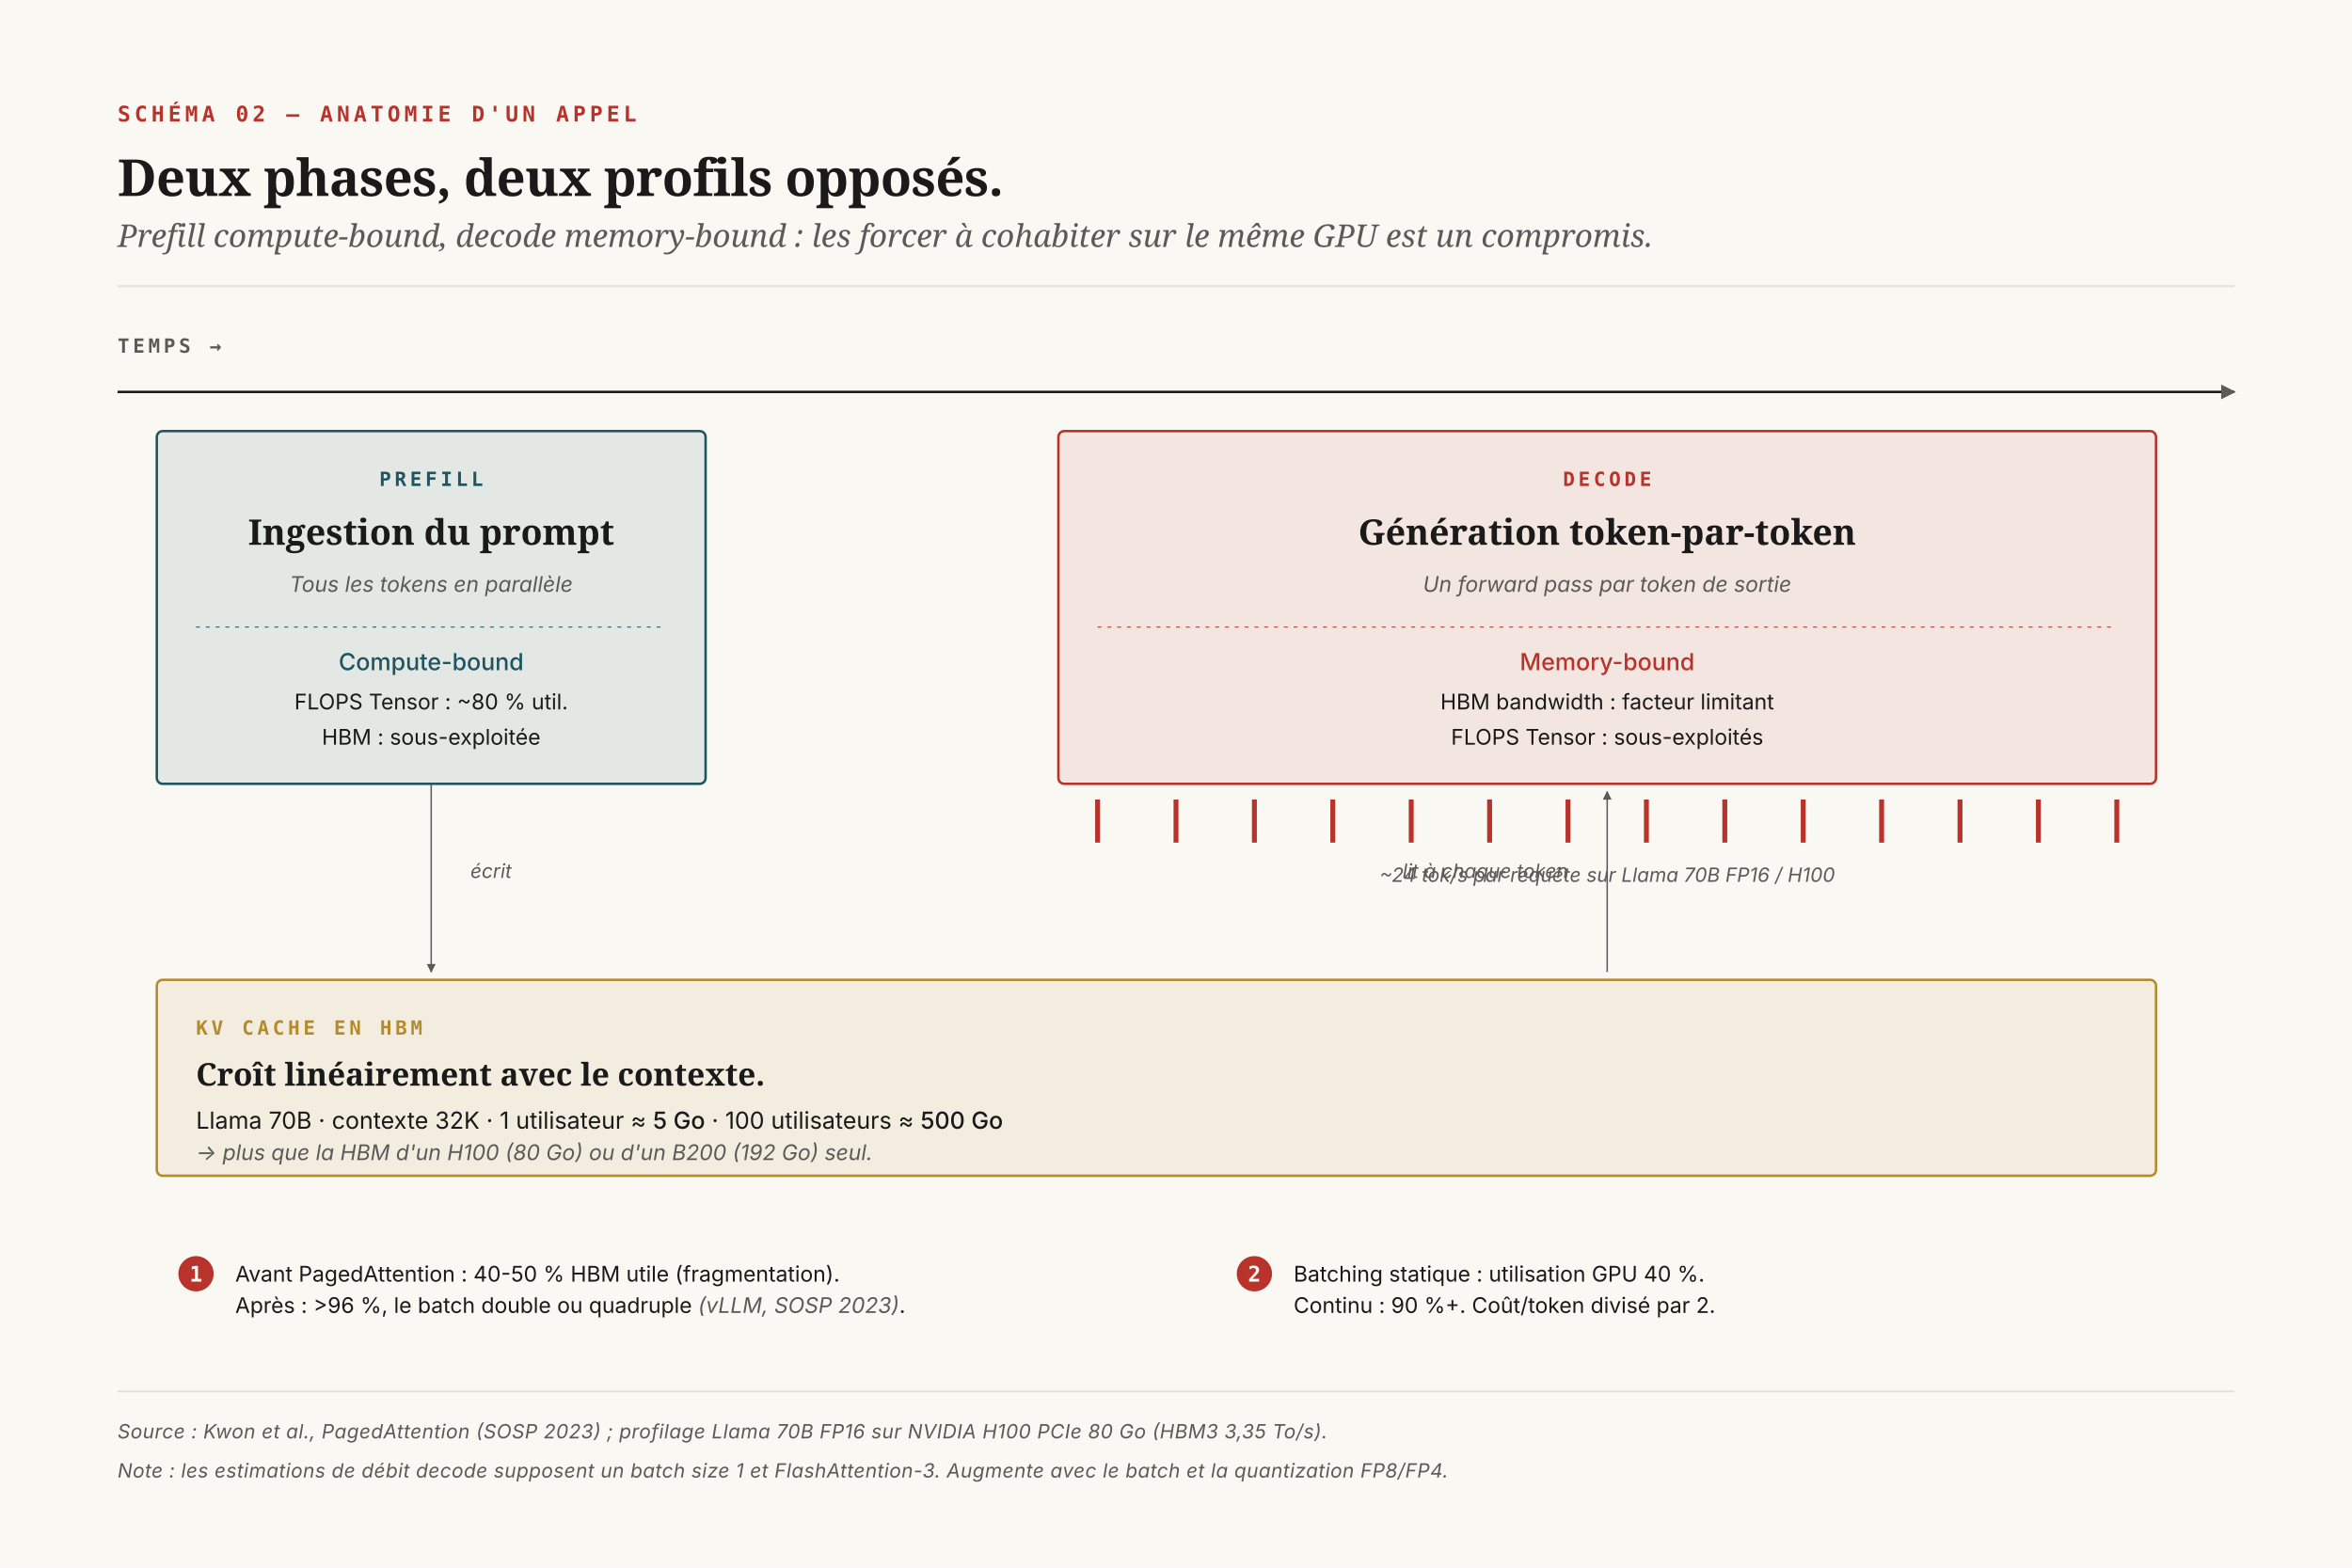
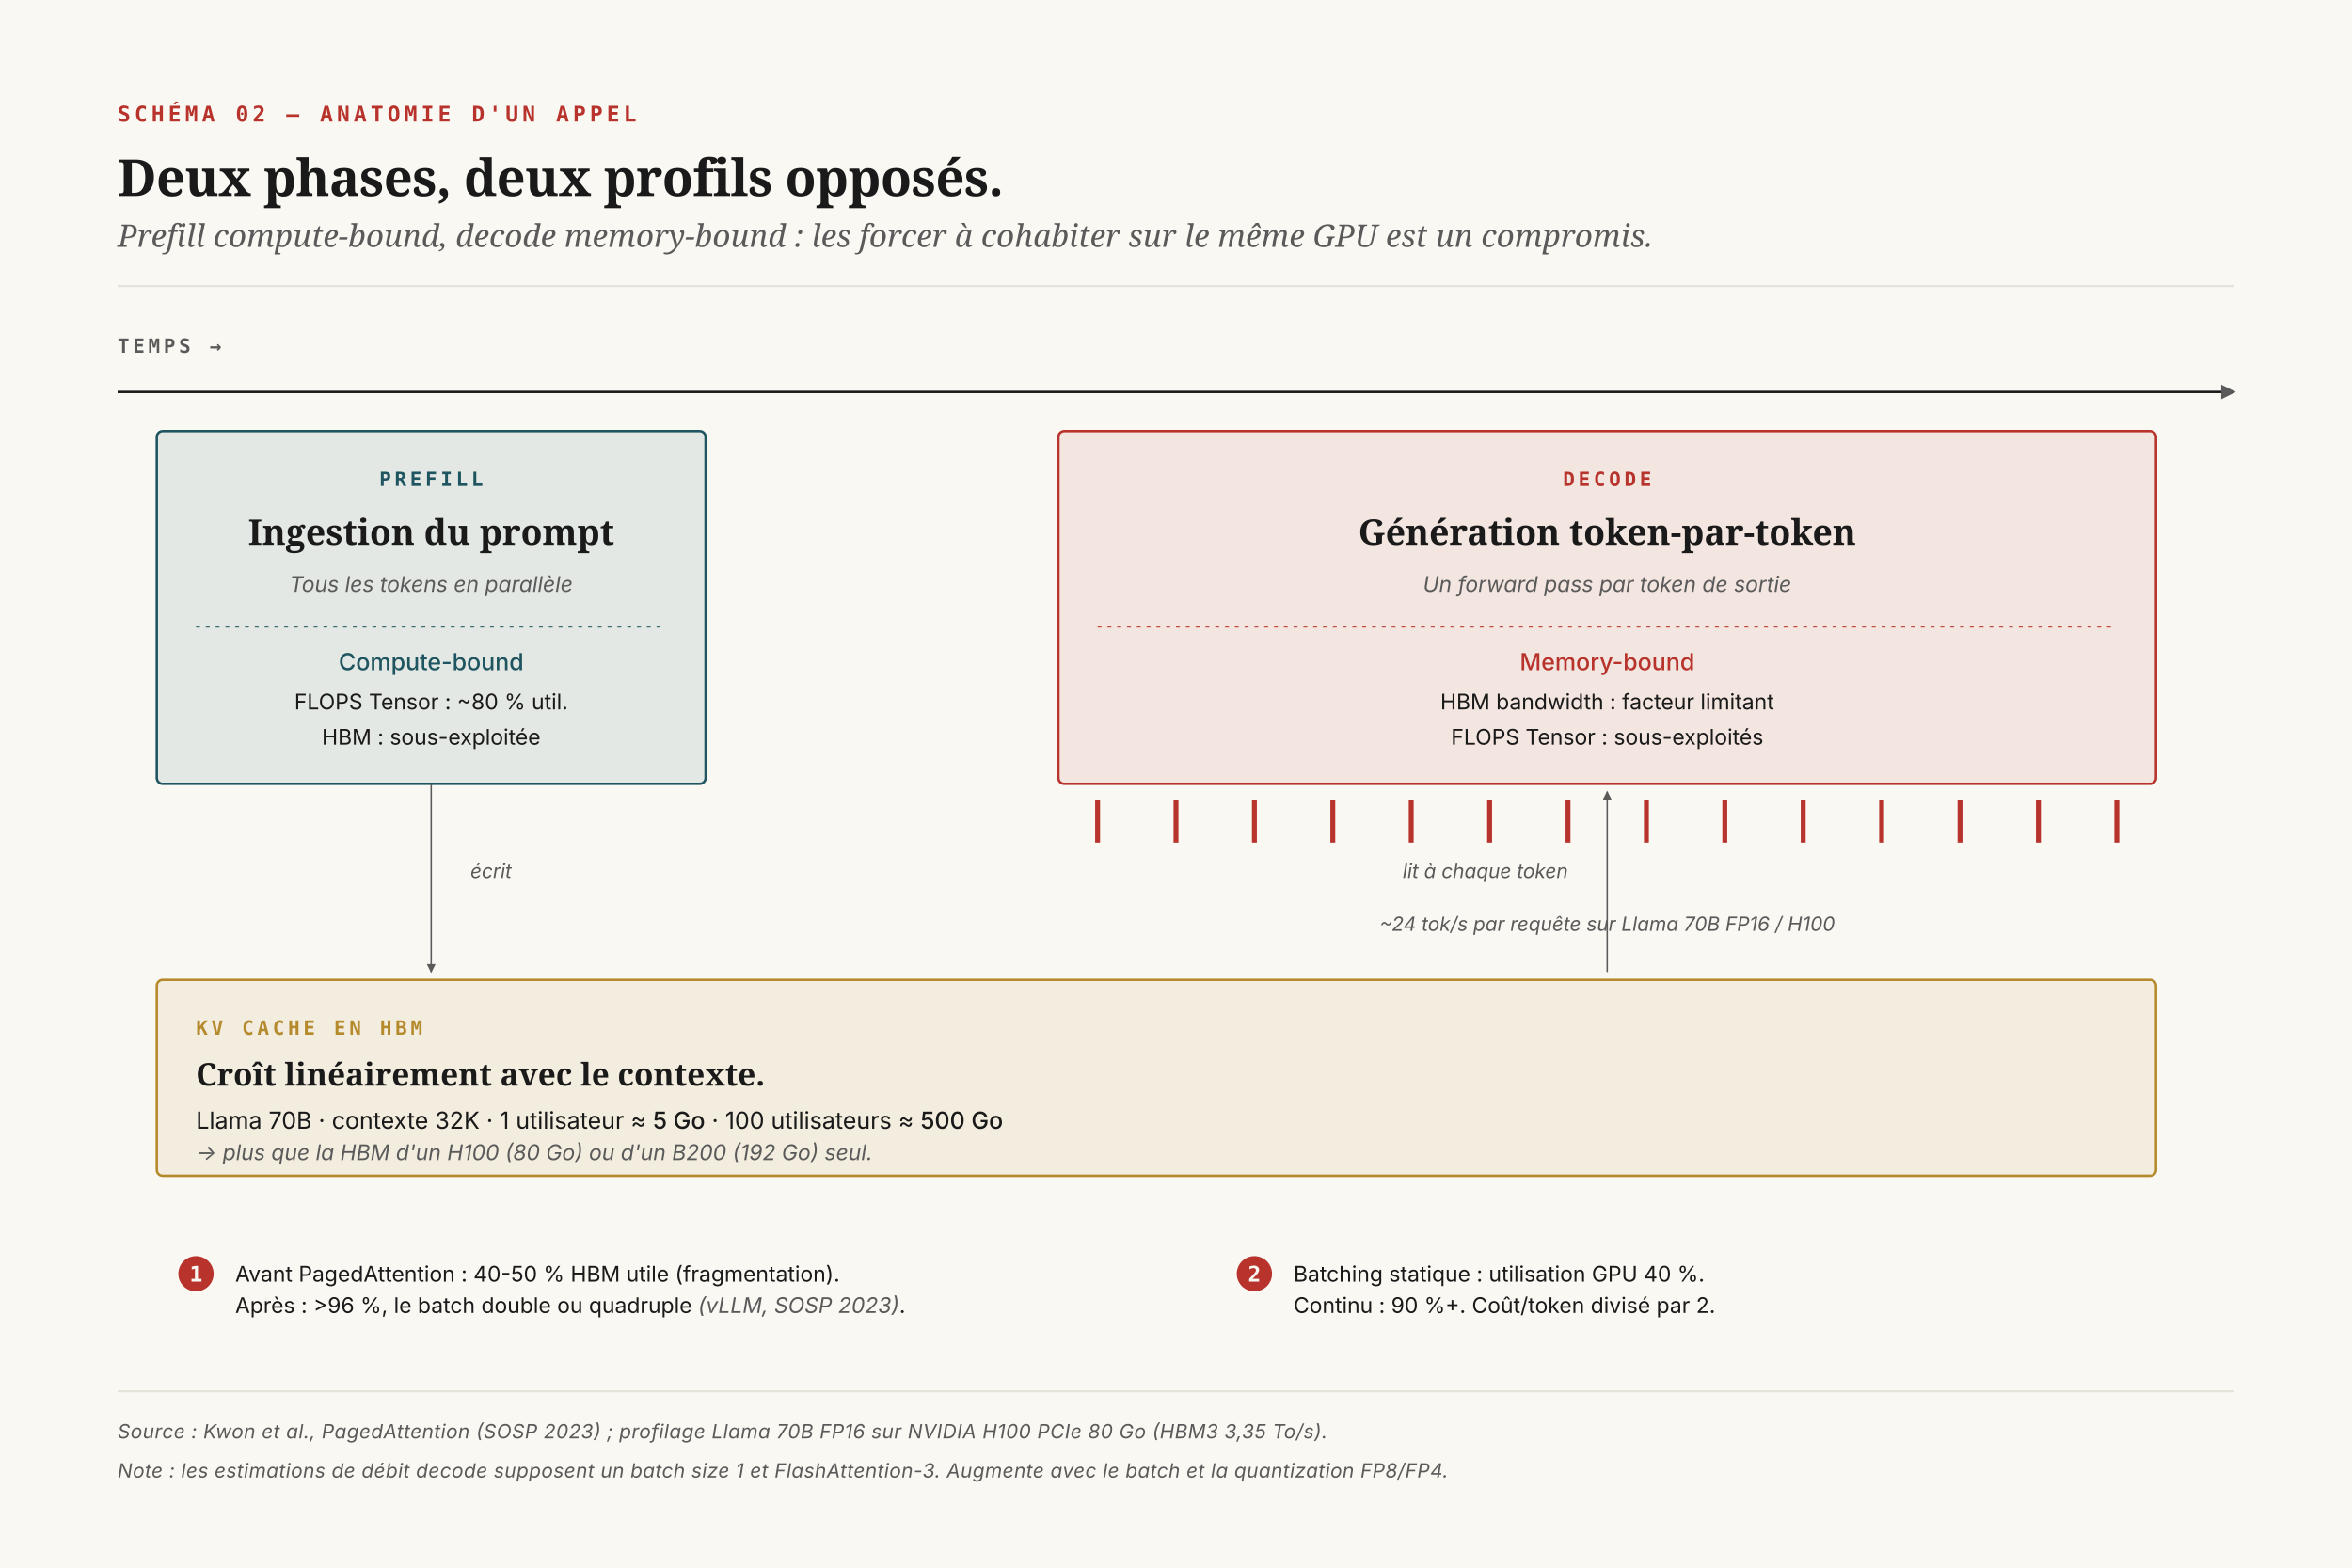
<svg xmlns="http://www.w3.org/2000/svg" viewBox="0 0 1200 800" role="img" aria-labelledby="t02">
  <defs>
    <style>
  .display { font-family: 'Spectral', 'Playfair Display', Georgia, serif; }
  .body    { font-family: 'Inter', 'Helvetica Neue', system-ui, sans-serif; }
  .mono    { font-family: 'JetBrains Mono', 'IBM Plex Mono', monospace; }
  .interactive { cursor: pointer; }
</style>
    <marker id="arrow02" viewBox="0 0 10 10" refX="9" refY="5" markerWidth="6" markerHeight="6" orient="auto-start-reverse">
      <path d="M0,0 L10,5 L0,10 z" fill="#5A5A5A" />
    </marker>
  </defs>
  <rect width="1200" height="800" fill="#FAF8F3" />
  <text x="60" y="62" class="mono" font-size="11" font-weight="600" letter-spacing="0.18em" fill="#B7332C">SCHÉMA 02 — ANATOMIE D'UN APPEL</text>
  <text x="60" y="100" class="display" font-size="26" font-weight="600" fill="#1A1A1A" letter-spacing="-0.01em">Deux phases, deux profils opposés.</text>
  <text x="60" y="126" class="display" font-size="16" font-style="italic" fill="#5A5A5A">Prefill compute-bound, decode memory-bound : les forcer à cohabiter sur le même GPU est un compromis.</text>
  <line x1="60" y1="146" x2="1140" y2="146" stroke="#E5E1D8" stroke-width="1" />
  <text x="60" y="180" class="mono" font-size="10" font-weight="600" letter-spacing="0.18em" fill="#5A5A5A">TEMPS →</text>
  <line x1="60" y1="200" x2="1140" y2="200" stroke="#1A1A1A" stroke-width="1.25" marker-end="url(#arrow02)" />
  <g class="interactive" data-card="prefill-phase" tabindex="0" role="button" aria-label="Phase de prefill — cliquez pour les détails">
    <rect x="80" y="220" width="280" height="180" rx="3" fill="#1F5560" fill-opacity="0.10" stroke="#1F5560" stroke-width="1.25" />
    <text x="220" y="248" class="mono" font-size="10" font-weight="600" letter-spacing="0.18em" fill="#1F5560" text-anchor="middle">PREFILL</text>
    <text x="220" y="278" class="display" font-size="18" font-weight="600" fill="#1A1A1A" text-anchor="middle">Ingestion du prompt</text>
    <text x="220" y="302" class="body" font-size="11" font-style="italic" fill="#5A5A5A" text-anchor="middle">Tous les tokens en parallèle</text>
    <line x1="100" y1="320" x2="340" y2="320" stroke="#1F5560" stroke-width="0.5" stroke-dasharray="2 3" />
    <text x="220" y="342" class="body" font-size="12" font-weight="500" fill="#1F5560" text-anchor="middle">Compute-bound</text>
    <text x="220" y="362" class="body" font-size="11" fill="#1A1A1A" text-anchor="middle">FLOPS Tensor : ~80 % util.</text>
    <text x="220" y="380" class="body" font-size="11" fill="#1A1A1A" text-anchor="middle">HBM : sous-exploitée</text>
  </g>
  <g class="interactive" data-card="decode-phase" tabindex="0" role="button" aria-label="Phase de decode — cliquez pour les détails">
    <rect x="540" y="220" width="560" height="180" rx="3" fill="#B7332C" fill-opacity="0.10" stroke="#B7332C" stroke-width="1.25" />
    <text x="820" y="248" class="mono" font-size="10" font-weight="600" letter-spacing="0.18em" fill="#B7332C" text-anchor="middle">DECODE</text>
    <text x="820" y="278" class="display" font-size="18" font-weight="600" fill="#1A1A1A" text-anchor="middle">Génération token-par-token</text>
    <text x="820" y="302" class="body" font-size="11" font-style="italic" fill="#5A5A5A" text-anchor="middle">Un forward pass par token de sortie</text>
    <line x1="560" y1="320" x2="1080" y2="320" stroke="#B7332C" stroke-width="0.5" stroke-dasharray="2 3" />
    <text x="820" y="342" class="body" font-size="12" font-weight="500" fill="#B7332C" text-anchor="middle">Memory-bound</text>
    <text x="820" y="362" class="body" font-size="11" fill="#1A1A1A" text-anchor="middle">HBM bandwidth : facteur limitant</text>
    <text x="820" y="380" class="body" font-size="11" fill="#1A1A1A" text-anchor="middle">FLOPS Tensor : sous-exploités</text>
  </g>
  <g stroke="#B7332C" stroke-width="2.5">
    <line x1="560" y1="408" x2="560" y2="430" />
    <line x1="600" y1="408" x2="600" y2="430" />
    <line x1="640" y1="408" x2="640" y2="430" />
    <line x1="680" y1="408" x2="680" y2="430" />
    <line x1="720" y1="408" x2="720" y2="430" />
    <line x1="760" y1="408" x2="760" y2="430" />
    <line x1="800" y1="408" x2="800" y2="430" />
    <line x1="840" y1="408" x2="840" y2="430" />
    <line x1="880" y1="408" x2="880" y2="430" />
    <line x1="920" y1="408" x2="920" y2="430" />
    <line x1="960" y1="408" x2="960" y2="430" />
    <line x1="1000" y1="408" x2="1000" y2="430" />
    <line x1="1040" y1="408" x2="1040" y2="430" />
    <line x1="1080" y1="408" x2="1080" y2="430" />
  </g>
-   <text x="820" y="450" class="body" font-size="10" font-style="italic" fill="#5A5A5A" text-anchor="middle">~24 tok/s par requête sur Llama 70B FP16 / H100</text>
+   <text x="820" y="475" class="body" font-size="10" font-style="italic" fill="#5A5A5A" text-anchor="middle">~24 tok/s par requête sur Llama 70B FP16 / H100</text>
  <g class="interactive" data-card="kv-cache" tabindex="0" role="button" aria-label="KV cache — cliquez pour les détails">
    <rect x="80" y="500" width="1020" height="100" rx="3" fill="#B58A2C" fill-opacity="0.10" stroke="#B58A2C" stroke-width="1.25" />
    <text x="100" y="528" class="mono" font-size="10" font-weight="600" letter-spacing="0.18em" fill="#B58A2C">KV CACHE EN HBM</text>
    <text x="100" y="554" class="display" font-size="16" font-weight="600" fill="#1A1A1A">Croît linéairement avec le contexte.</text>
    <text x="100" y="576" class="body" font-size="12" fill="#1A1A1A">Llama 70B · contexte 32K · 1 utilisateur ≈ <tspan font-weight="500">5 Go</tspan> · 100 utilisateurs ≈ <tspan font-weight="500">500 Go</tspan>
    </text>
    <text x="100" y="592" class="body" font-size="11" font-style="italic" fill="#5A5A5A">→ plus que la HBM d'un H100 (80 Go) ou d'un B200 (192 Go) seul.</text>
  </g>
  <line x1="220" y1="400" x2="220" y2="496" stroke="#5A5A5A" stroke-width="0.75" marker-end="url(#arrow02)" />
  <line x1="820" y1="496" x2="820" y2="404" stroke="#5A5A5A" stroke-width="0.75" marker-end="url(#arrow02)" />
  <text x="240" y="448" class="body" font-size="10" font-style="italic" fill="#5A5A5A">écrit</text>
  <text x="800" y="448" class="body" font-size="10" font-style="italic" fill="#5A5A5A" text-anchor="end">lit à chaque token</text>
  <g class="interactive" data-card="paged-attn" tabindex="0" role="button" aria-label="Avant/après PagedAttention">
    <circle cx="100" cy="650" r="9" fill="#B7332C" />
    <text x="100" y="654" class="mono" font-size="11" font-weight="600" fill="#FAF8F3" text-anchor="middle">1</text>
    <text x="120" y="654" class="body" font-size="11" fill="#1A1A1A">Avant PagedAttention : 40-50 % HBM utile (fragmentation).</text>
    <text x="120" y="670" class="body" font-size="11" fill="#1A1A1A">Après : &gt;96 %, le batch double ou quadruple <tspan font-style="italic" fill="#5A5A5A">(vLLM, SOSP 2023)</tspan>.</text>
  </g>
  <g class="interactive" data-card="continuous-batching" tabindex="0" role="button" aria-label="Continuous batching">
    <circle cx="640" cy="650" r="9" fill="#B7332C" />
    <text x="640" y="654" class="mono" font-size="11" font-weight="600" fill="#FAF8F3" text-anchor="middle">2</text>
    <text x="660" y="654" class="body" font-size="11" fill="#1A1A1A">Batching statique : utilisation GPU 40 %.</text>
    <text x="660" y="670" class="body" font-size="11" fill="#1A1A1A">Continu : 90 %+. Coût/token divisé par 2.</text>
  </g>
  <line x1="60" y1="710" x2="1140" y2="710" stroke="#E5E1D8" stroke-width="1" />
  <text x="60" y="734" class="body" font-size="10" font-style="italic" fill="#5A5A5A" letter-spacing="0.02em">Source : Kwon et al., PagedAttention (SOSP 2023) ; profilage Llama 70B FP16 sur NVIDIA H100 PCIe 80 Go (HBM3 3,35 To/s).</text>
  <text x="60" y="754" class="body" font-size="10" font-style="italic" fill="#5A5A5A" letter-spacing="0.02em">Note : les estimations de débit decode supposent un batch size 1 et FlashAttention-3. Augmente avec le batch et la quantization FP8/FP4.</text>
</svg>
